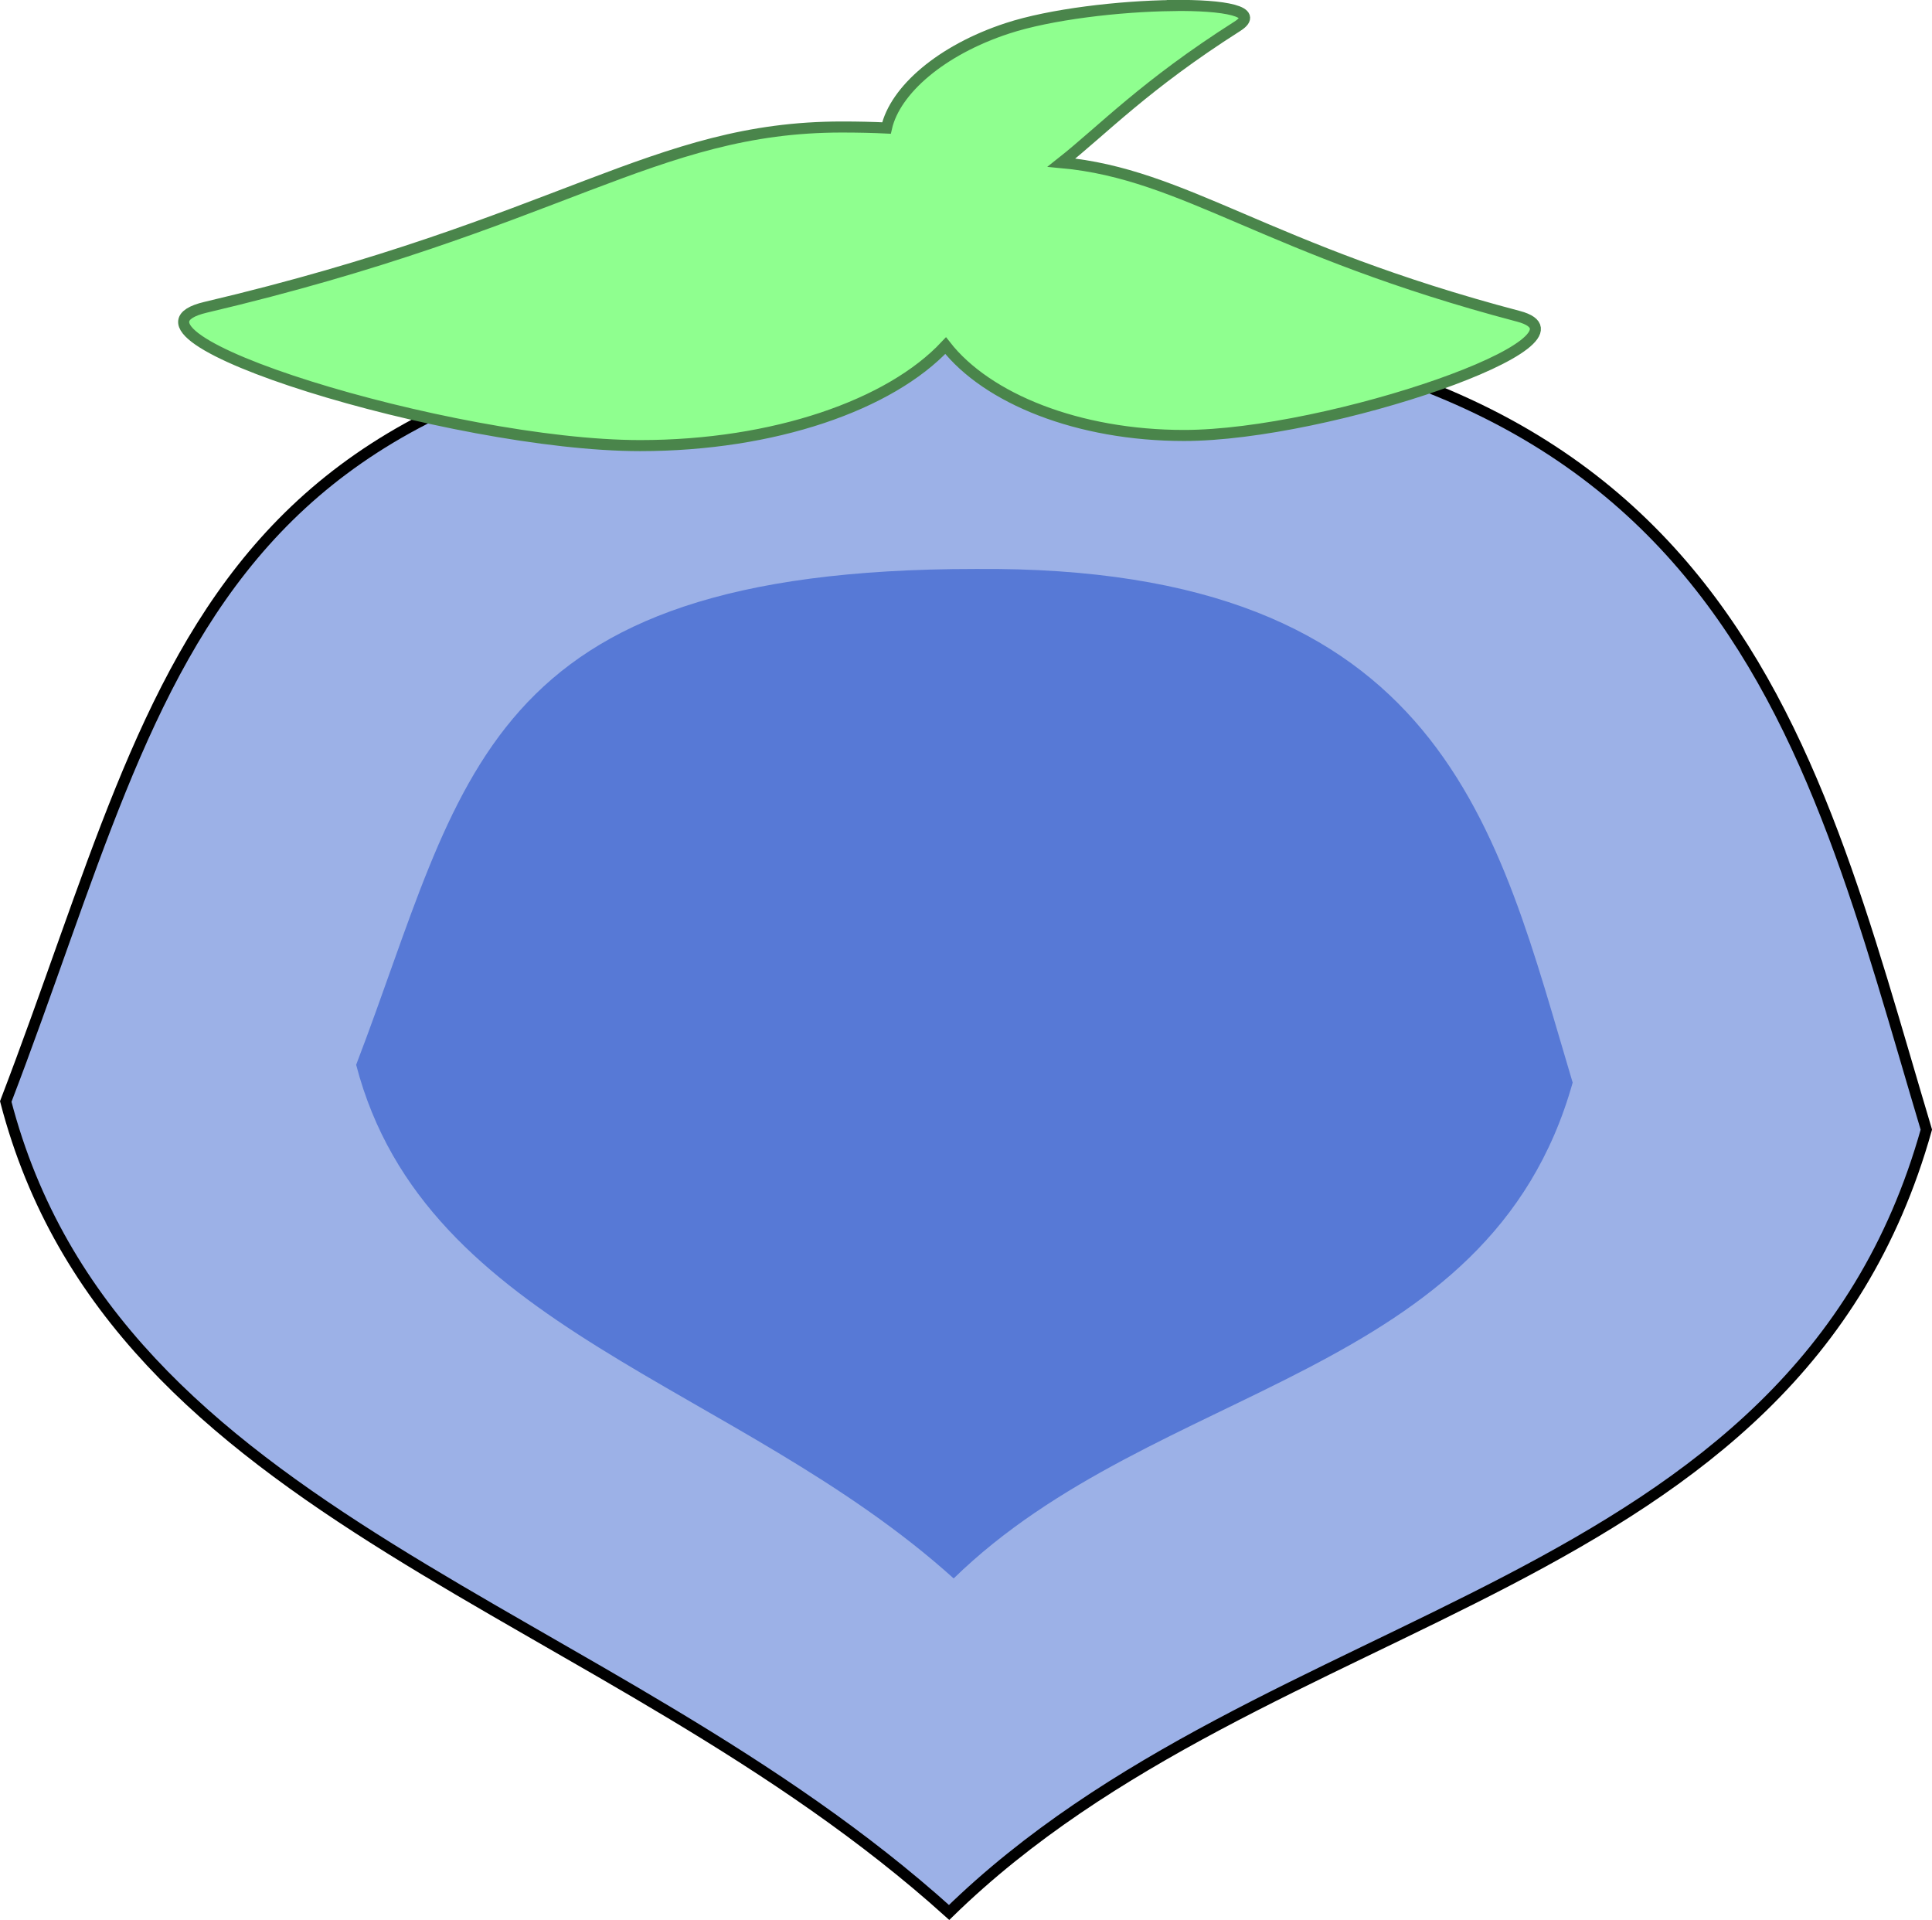
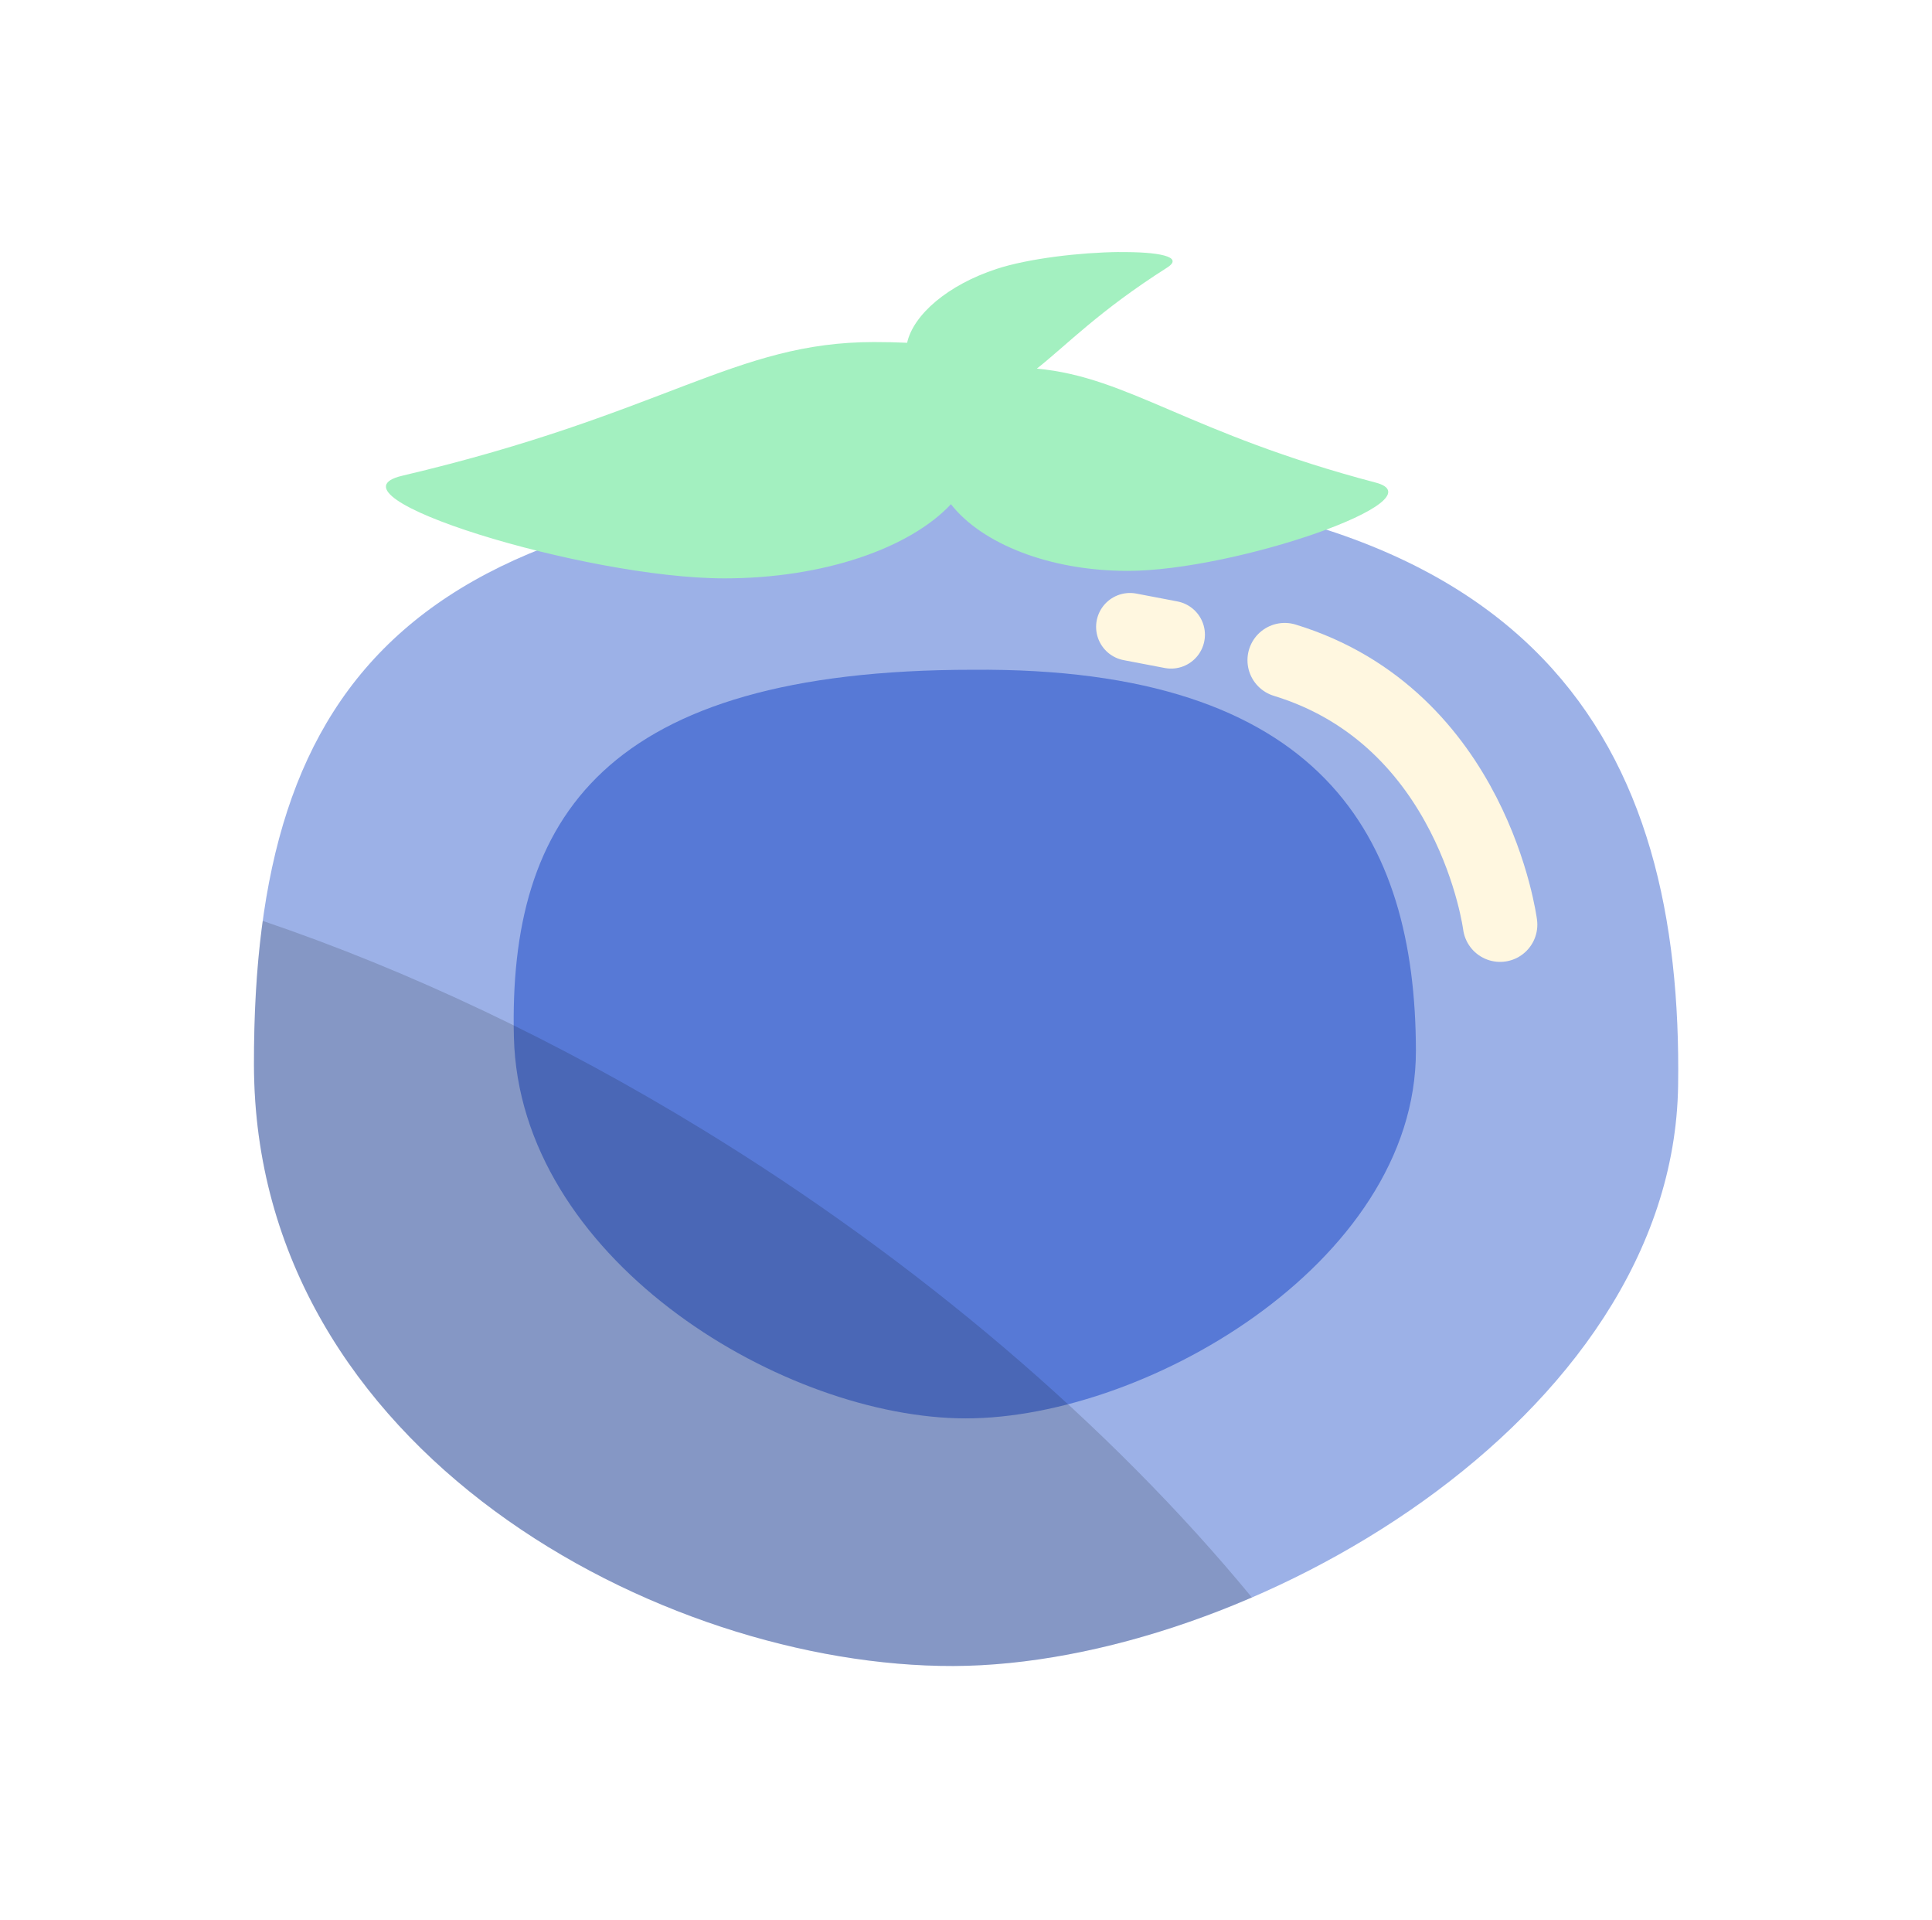
<svg xmlns="http://www.w3.org/2000/svg" width="21.162mm" height="21.025mm" viewBox="0 0 21.162 21.025" version="1.1" id="svg1">
  <defs id="defs1" />
  <g id="layer1" transform="translate(-69.53093,-84.53508)">
-     <path id="rect1" style="fill:#9cb1e7;fill-opacity:1;stroke:#000000;stroke-width:0.12;stroke-opacity:1" d="m 80.298,88.025 c 8.144,-0.068 9.027,4.521 10.333,8.881 -1.444,5.146 -7.211,5.164 -10.704,8.573 -3.752,-3.382 -9.137,-4.285 -10.333,-8.881 1.883,-4.914 2.108,-8.572 10.704,-8.573 z" />
-     <path id="rect1-1" style="fill:#5779d6;fill-opacity:1;stroke:#000000;stroke-width:0.076;stroke-opacity:0" d="m 80.212,90.766 c 5.158,-0.043 5.718,2.864 6.545,5.625 -0.914,3.259 -4.567,3.271 -6.78,5.43 -2.377,-2.142 -5.787,-2.714 -6.545,-5.625 1.193,-3.112 1.335,-5.429 6.78,-5.43 z" />
-     <path d="m 82.371,84.596 c -0.576,0.007 -1.334,0.094 -1.808,0.25 -0.722,0.237 -1.228,0.675 -1.322,1.091 -0.144,-0.007 -0.306,-0.011 -0.489,-0.011 -2.06,0 -3.07,1.056 -6.968,1.974 -1.256,0.296 2.698,1.515 4.758,1.515 1.469,0 2.739,-0.446 3.347,-1.095 0.454,0.581 1.452,0.984 2.611,0.984 1.586,0 4.63,-1.05 3.663,-1.305 -2.766,-0.728 -3.643,-1.557 -5.005,-1.683 0.448,-0.354 0.91,-0.847 1.926,-1.493 0.256,-0.163 -0.137,-0.235 -0.713,-0.228 z" style="fill:#8fff8f;stroke:#4a854b;stroke-width:0.121" id="path369" />
+     <path id="rect1" style="fill:#9cb1e7;fill-opacity:1;stroke:#000000;stroke-width:0;stroke-dasharray:none;stroke-opacity:1" d="m 80.25,89.838 c 6.206,-0.026 7.715,2.917 7.662,6.585 -0.053,3.668 -4.745,6.347 -7.937,6.357 -3.192,0.01 -7.655,-2.343 -7.662,-6.585 -0.007,-4.242 1.731,-6.331 7.937,-6.357 z" />
+     <path id="rect1-1" style="fill:#5779d6;fill-opacity:1;stroke:#000000;stroke-width:0;stroke-dasharray:none;stroke-opacity:0" d="m 80.187,91.87 c 3.825,-0.032 4.849,1.83 4.853,4.171 0.004,2.341 -3.038,4.083 -5.027,4.026 -1.99,-0.056 -4.792,-1.77 -4.853,-4.171 -0.061,-2.401 0.99,-4.026 5.027,-4.026 z" />
+     <path d="m 81.788,87.295 c -0.427,0.005 -0.989,0.07 -1.341,0.185 -0.536,0.176 -0.911,0.501 -0.98,0.809 -0.107,-0.005 -0.227,-0.008 -0.363,-0.008 -1.527,0 -2.276,0.783 -5.167,1.464 -0.931,0.219 2.001,1.124 3.528,1.124 1.089,0 2.031,-0.331 2.482,-0.812 0.337,0.431 1.077,0.73 1.936,0.73 1.176,0 3.433,-0.779 2.716,-0.967 -2.051,-0.54 -2.702,-1.155 -3.711,-1.248 0.332,-0.262 0.675,-0.628 1.428,-1.107 0.19,-0.121 -0.102,-0.174 -0.529,-0.169 z" style="fill:#a3f0c0;fill-opacity:1;stroke:#4a854b;stroke-width:0;stroke-dasharray:none" id="path369" />
+     <path d="m 83.243,102.029 a 13.154,6.498 33.225 0 0 -6.018,-5.125 13.154,6.498 33.225 0 0 -4.817,-2.284 c -0.067,0.487 -0.097,1.012 -0.096,1.575 0.007,4.242 4.47,6.595 7.662,6.585 1.005,-0.003 2.158,-0.271 3.269,-0.751 z" style="fill-opacity:0.149;stroke:#21201d;stroke-width:0;stroke-linecap:round;stroke-linejoin:round;stroke-opacity:0.697;paint-order:fill markers stroke" id="path3" />
+     <path style="fill:#000000;fill-opacity:0;stroke:#fff7e0;stroke-width:0.816;stroke-linecap:round;stroke-linejoin:round;stroke-dasharray:none;stroke-opacity:1;paint-order:fill markers stroke" d="m 85.962,94.661 c 0,0 -0.29,-2.263 -2.359,-2.896" id="path4" />
+     <path style="fill:#000000;fill-opacity:0.149;stroke:#fff7e0;stroke-width:0.742;stroke-linecap:round;stroke-linejoin:round;stroke-dasharray:none;stroke-opacity:1;paint-order:fill markers stroke" d="m 82.358,91.486 -0.45,-0.086" id="path5" />
  </g>
</svg>
